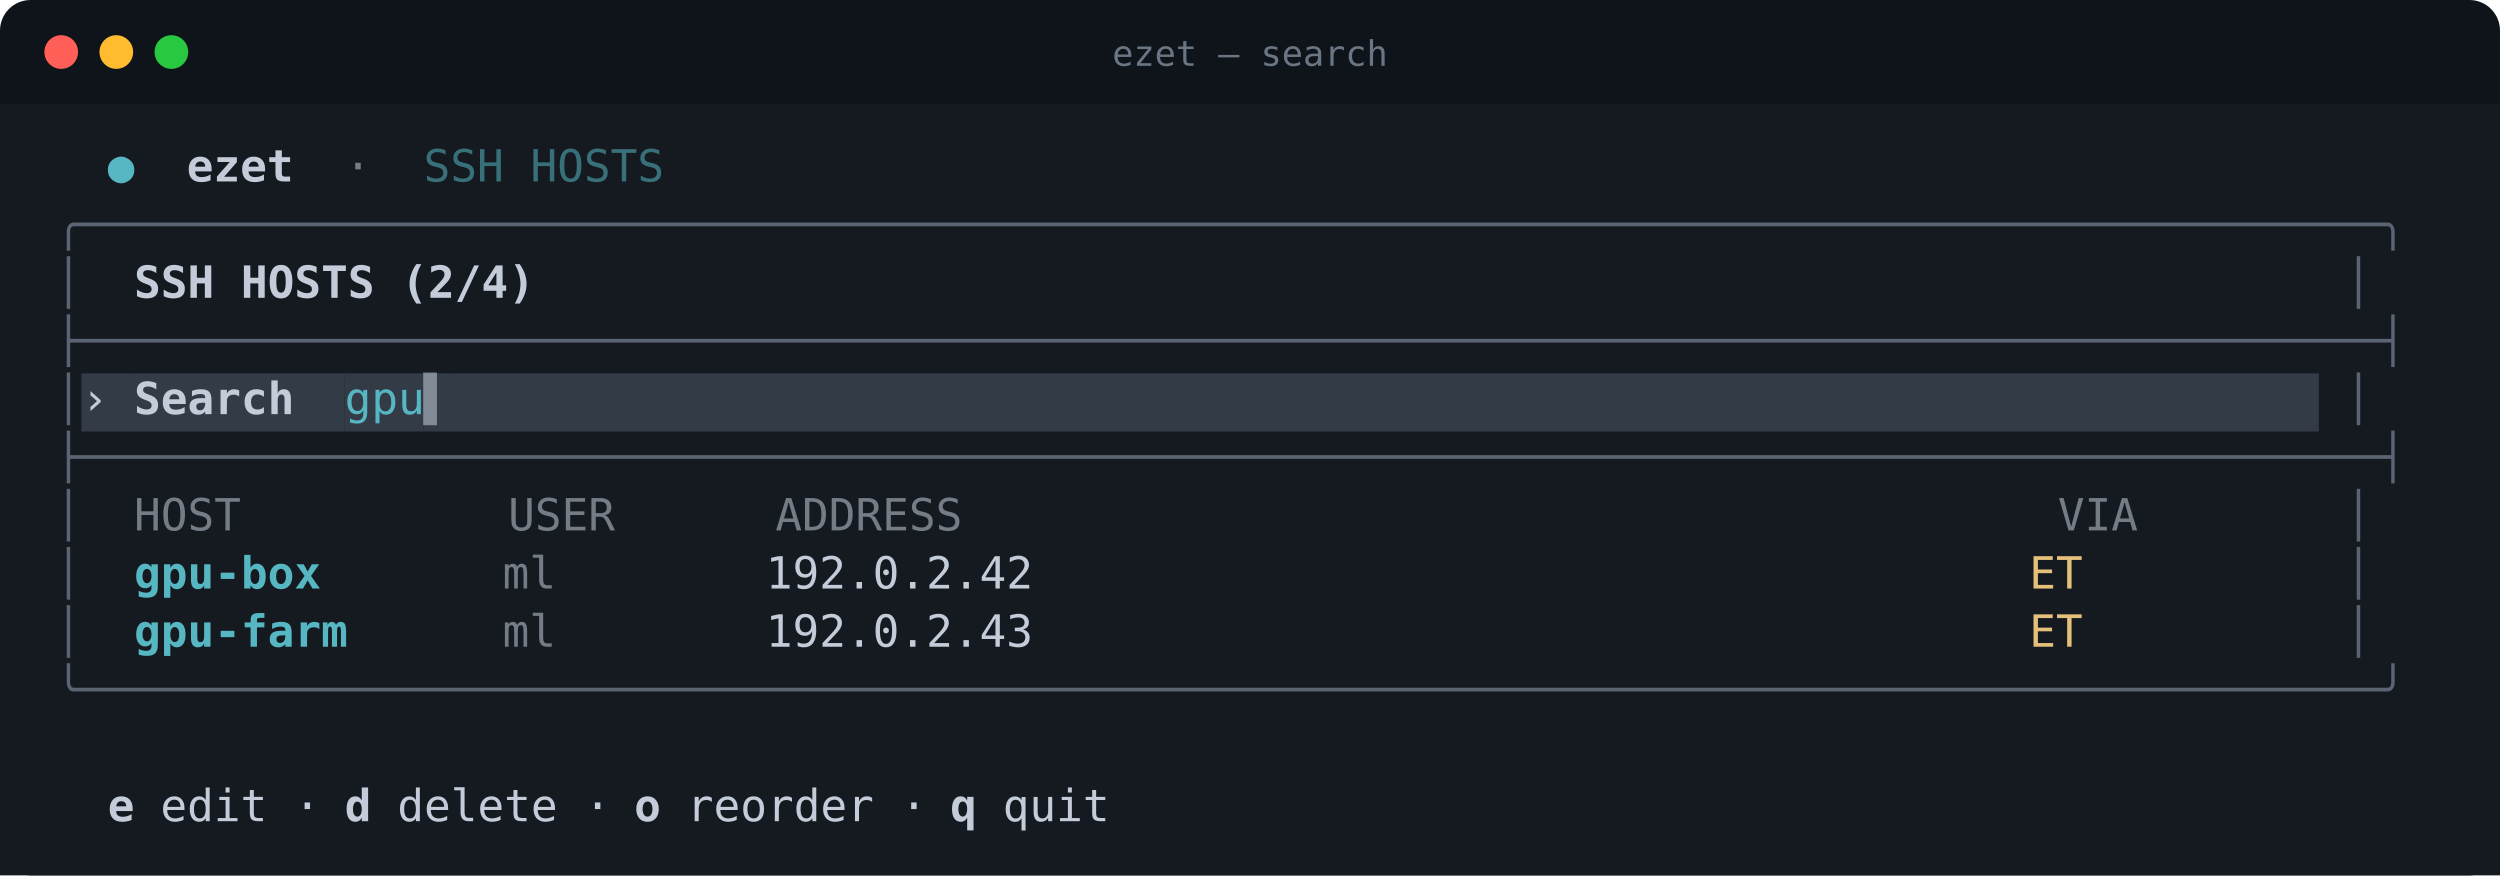
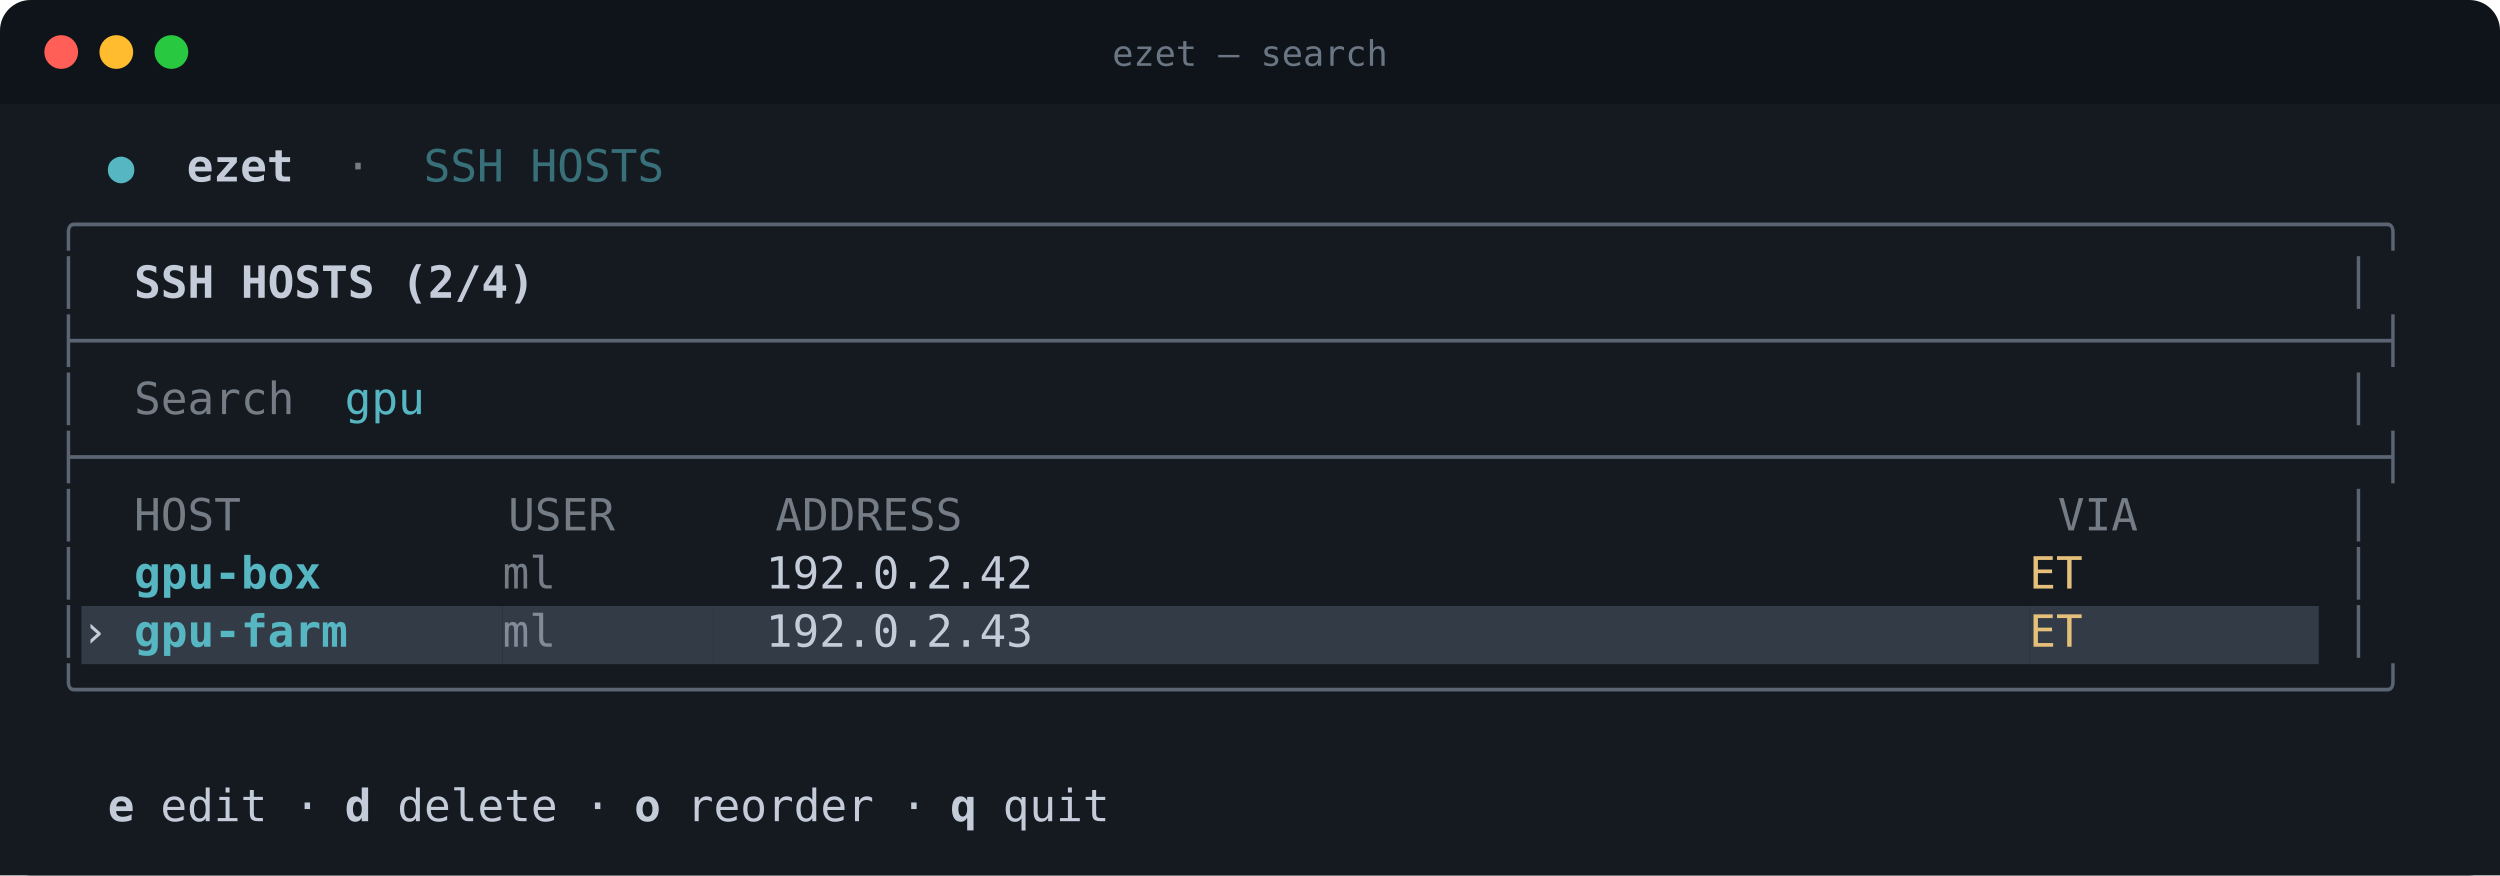
<svg xmlns="http://www.w3.org/2000/svg" width="816.8" height="286.0" viewBox="0 0 816.8 286.0" font-family="ui-monospace,SFMono-Regular,Menlo,Consolas,monospace" xml:space="preserve">
  <rect width="816.8" height="286.0" rx="10" fill="#0f141a" />
  <rect y="34.0" width="816.8" height="252.0" fill="#151a21" />
  <circle cx="20" cy="17" r="5.5" fill="#ff5f57" />
  <circle cx="38" cy="17" r="5.5" fill="#febc2e" />
  <circle cx="56" cy="17" r="5.5" fill="#28c840" />
  <text x="408.4" y="21.5" fill="#6b7684" font-size="11.5" text-anchor="middle">ezet — search</text>
-   <rect x="26.6" y="122.0" width="17.2" height="19.0" fill="#333b47" />
-   <rect x="43.8" y="122.0" width="51.6" height="19.0" fill="#333b47" />
-   <rect x="95.4" y="122.0" width="17.2" height="19.0" fill="#333b47" />
-   <rect x="112.6" y="122.0" width="25.8" height="19.0" fill="#333b47" />
-   <rect x="138.4" y="122.0" width="8.6" height="19.0" fill="#333b47" />
-   <rect x="147.0" y="122.0" width="610.6" height="19.0" fill="#333b47" />
+   <rect x="26.6" y="198.0" width="17.2" height="19.0" fill="#333b47" />
+   <rect x="43.8" y="198.0" width="103.2" height="19.0" fill="#333b47" />
+   <rect x="147.0" y="198.0" width="17.2" height="19.0" fill="#333b47" />
+   <rect x="164.2" y="198.0" width="68.8" height="19.0" fill="#333b47" />
+   <rect x="233.0" y="198.0" width="430.0" height="19.0" fill="#333b47" />
+   <rect x="663.0" y="198.0" width="94.6" height="19.0" fill="#333b47" />
  <text x="35.2" y="59.3" fill="#56b6c2" font-size="14.5" xml:space="preserve">●</text>
  <text x="61 69.6 78.2 86.8" y="59.3" fill="#c3ccd8" font-size="14.5" xml:space="preserve" font-weight="600">ezet</text>
  <text x="112.6" y="59.3" fill="#c3ccd8" font-size="14.5" xml:space="preserve" opacity="0.55">·</text>
  <text x="138.4 147 155.6 164.2 172.8 181.4 190 198.6 207.2" y="59.3" fill="#56b6c2" font-size="14.5" xml:space="preserve" opacity="0.55">SSH HOSTS</text>
  <text x="18 26.6 35.2 43.8 52.4 61 69.6 78.2 86.8 95.4 104 112.6 121.2 129.8 138.4 147 155.6 164.2 172.8 181.4 190 198.6 207.2 215.8 224.4 233 241.6 250.2 258.8 267.4 276 284.6 293.2 301.8 310.4 319 327.6 336.2 344.8 353.4 362 370.6 379.2 387.8 396.4 405 413.6 422.2 430.8 439.4 448 456.6 465.2 473.8 482.4 491 499.6 508.2 516.8 525.4 534 542.6 551.2 559.8 568.4 577 585.6 594.2 602.8 611.4 620 628.6 637.2 645.8 654.4 663 671.6 680.2 688.8 697.4 706 714.6 723.2 731.8 740.4 749 757.6 766.2" y="78.3" fill="#5a6472" font-size="14.5" xml:space="preserve">╭──────────────────────────────────────────────────────────────────────────────────────╮</text>
  <text x="18" y="97.3" fill="#5a6472" font-size="14.5" xml:space="preserve">│</text>
  <text x="43.8 52.4 61 69.6 78.2 86.8 95.4 104 112.6 121.2 129.8 138.4 147 155.6 164.2" y="97.3" fill="#c3ccd8" font-size="14.5" xml:space="preserve" font-weight="600">SSH HOSTS (2/4)</text>
  <text x="766.2" y="97.3" fill="#5a6472" font-size="14.5" xml:space="preserve">│</text>
  <text x="18 26.6 35.2 43.8 52.4 61 69.6 78.2 86.8 95.4 104 112.6 121.2 129.8 138.4 147 155.6 164.2 172.8 181.4 190 198.6 207.2 215.8 224.4 233 241.6 250.2 258.8 267.4 276 284.6 293.2 301.8 310.4 319 327.6 336.2 344.8 353.4 362 370.6 379.2 387.8 396.4 405 413.6 422.2 430.8 439.4 448 456.6 465.2 473.8 482.4 491 499.6 508.2 516.8 525.4 534 542.6 551.2 559.8 568.4 577 585.6 594.2 602.8 611.4 620 628.6 637.2 645.8 654.4 663 671.6 680.2 688.8 697.4 706 714.6 723.2 731.8 740.4 749 757.6 766.2" y="116.3" fill="#5a6472" font-size="14.5" xml:space="preserve">├──────────────────────────────────────────────────────────────────────────────────────┤</text>
  <text x="18" y="135.3" fill="#5a6472" font-size="14.5" xml:space="preserve">│</text>
-   <text x="26.6" y="135.3" fill="#c3ccd8" font-size="14.5" xml:space="preserve">›</text>
-   <text x="43.8 52.4 61 69.6 78.2 86.8" y="135.3" fill="#c3ccd8" font-size="14.5" xml:space="preserve" font-weight="600">Search</text>
+   <text x="43.8 52.4 61 69.6 78.2 86.8" y="135.3" fill="#c3ccd8" font-size="14.5" xml:space="preserve" opacity="0.55">Search</text>
  <text x="112.6 121.2 129.8" y="135.3" fill="#56b6c2" font-size="14.5" xml:space="preserve">gpu</text>
-   <text x="138.4" y="135.3" fill="#c3ccd8" font-size="14.5" xml:space="preserve" opacity="0.55">▌</text>
  <text x="766.2" y="135.3" fill="#5a6472" font-size="14.5" xml:space="preserve">│</text>
  <text x="18 26.6 35.2 43.8 52.4 61 69.6 78.2 86.8 95.4 104 112.6 121.2 129.8 138.4 147 155.6 164.2 172.8 181.4 190 198.6 207.2 215.8 224.4 233 241.6 250.2 258.8 267.4 276 284.6 293.2 301.8 310.4 319 327.6 336.2 344.8 353.4 362 370.6 379.2 387.8 396.4 405 413.6 422.2 430.8 439.4 448 456.6 465.2 473.8 482.4 491 499.6 508.2 516.8 525.4 534 542.6 551.2 559.8 568.4 577 585.6 594.2 602.8 611.4 620 628.6 637.2 645.8 654.4 663 671.6 680.2 688.8 697.4 706 714.6 723.2 731.8 740.4 749 757.6 766.2" y="154.3" fill="#5a6472" font-size="14.5" xml:space="preserve">├──────────────────────────────────────────────────────────────────────────────────────┤</text>
  <text x="18" y="173.3" fill="#5a6472" font-size="14.5" xml:space="preserve">│</text>
  <text x="43.8 52.4 61 69.6 78.2 86.8 95.4 104 112.6 121.2 129.8 138.4 147 155.6 164.2 172.8 181.4 190 198.6 207.2 215.8 224.4 233 241.6 250.2 258.8 267.4 276 284.6 293.2 301.8 310.4 319 327.6 336.2 344.8 353.4 362 370.6 379.2 387.8 396.4 405 413.6 422.2 430.8 439.4 448 456.6 465.2 473.8 482.4 491 499.6 508.2 516.8 525.4 534 542.6 551.2 559.8 568.4 577 585.6 594.2 602.8 611.4 620 628.6 637.2 645.8 654.4 663 671.6 680.2" y="173.3" fill="#c3ccd8" font-size="14.5" xml:space="preserve" opacity="0.55">HOST          USER      ADDRESS                                         VIA</text>
  <text x="766.2" y="173.3" fill="#5a6472" font-size="14.5" xml:space="preserve">│</text>
  <text x="18" y="192.3" fill="#5a6472" font-size="14.5" xml:space="preserve">│</text>
  <text x="43.8 52.4 61 69.6 78.2 86.8 95.4" y="192.3" fill="#56b6c2" font-size="14.5" xml:space="preserve" font-weight="600">gpu-box</text>
  <text x="164.2 172.8" y="192.3" fill="#c3ccd8" font-size="14.5" xml:space="preserve" opacity="0.55">ml</text>
  <text x="250.2 258.8 267.4 276 284.6 293.2 301.8 310.4 319 327.6" y="192.3" fill="#c3ccd8" font-size="14.5" xml:space="preserve">192.0.2.42</text>
  <text x="663 671.6" y="192.3" fill="#e5c07b" font-size="14.5" xml:space="preserve">ET</text>
  <text x="766.2" y="192.3" fill="#5a6472" font-size="14.5" xml:space="preserve">│</text>
  <text x="18" y="211.3" fill="#5a6472" font-size="14.5" xml:space="preserve">│</text>
+   <text x="26.6" y="211.3" fill="#c3ccd8" font-size="14.5" xml:space="preserve">›</text>
  <text x="43.8 52.4 61 69.6 78.2 86.8 95.4 104" y="211.3" fill="#56b6c2" font-size="14.5" xml:space="preserve" font-weight="600">gpu-farm</text>
  <text x="164.2 172.8" y="211.3" fill="#c3ccd8" font-size="14.5" xml:space="preserve" opacity="0.55">ml</text>
  <text x="250.2 258.8 267.4 276 284.6 293.2 301.8 310.4 319 327.6" y="211.3" fill="#c3ccd8" font-size="14.5" xml:space="preserve">192.0.2.43</text>
  <text x="663 671.6" y="211.3" fill="#e5c07b" font-size="14.5" xml:space="preserve">ET</text>
  <text x="766.2" y="211.3" fill="#5a6472" font-size="14.5" xml:space="preserve">│</text>
  <text x="18 26.6 35.2 43.8 52.4 61 69.6 78.2 86.8 95.4 104 112.6 121.2 129.8 138.4 147 155.6 164.2 172.8 181.4 190 198.6 207.2 215.8 224.4 233 241.6 250.2 258.8 267.4 276 284.6 293.2 301.8 310.4 319 327.6 336.2 344.8 353.4 362 370.6 379.2 387.8 396.4 405 413.6 422.2 430.8 439.4 448 456.6 465.2 473.8 482.4 491 499.6 508.2 516.8 525.4 534 542.6 551.2 559.8 568.4 577 585.6 594.2 602.8 611.4 620 628.6 637.2 645.8 654.4 663 671.6 680.2 688.8 697.4 706 714.6 723.2 731.8 740.4 749 757.6 766.2" y="230.3" fill="#5a6472" font-size="14.5" xml:space="preserve">╰──────────────────────────────────────────────────────────────────────────────────────╯</text>
  <text x="35.2" y="268.3" fill="#c3ccd8" font-size="14.5" xml:space="preserve" font-weight="600">e</text>
  <text x="52.4 61 69.6 78.2 86.8 95.4" y="268.3" fill="#c3ccd8" font-size="14.5" xml:space="preserve">edit ·</text>
  <text x="112.6" y="268.3" fill="#c3ccd8" font-size="14.5" xml:space="preserve" font-weight="600">d</text>
  <text x="129.8 138.4 147 155.6 164.2 172.8 181.4 190" y="268.3" fill="#c3ccd8" font-size="14.5" xml:space="preserve">delete ·</text>
  <text x="207.2" y="268.3" fill="#c3ccd8" font-size="14.5" xml:space="preserve" font-weight="600">o</text>
  <text x="224.4 233 241.6 250.2 258.8 267.4 276 284.6 293.2" y="268.3" fill="#c3ccd8" font-size="14.5" xml:space="preserve">reorder ·</text>
  <text x="310.4" y="268.3" fill="#c3ccd8" font-size="14.5" xml:space="preserve" font-weight="600">q</text>
  <text x="327.6 336.2 344.8 353.4" y="268.3" fill="#c3ccd8" font-size="14.5" xml:space="preserve">quit</text>
</svg>
